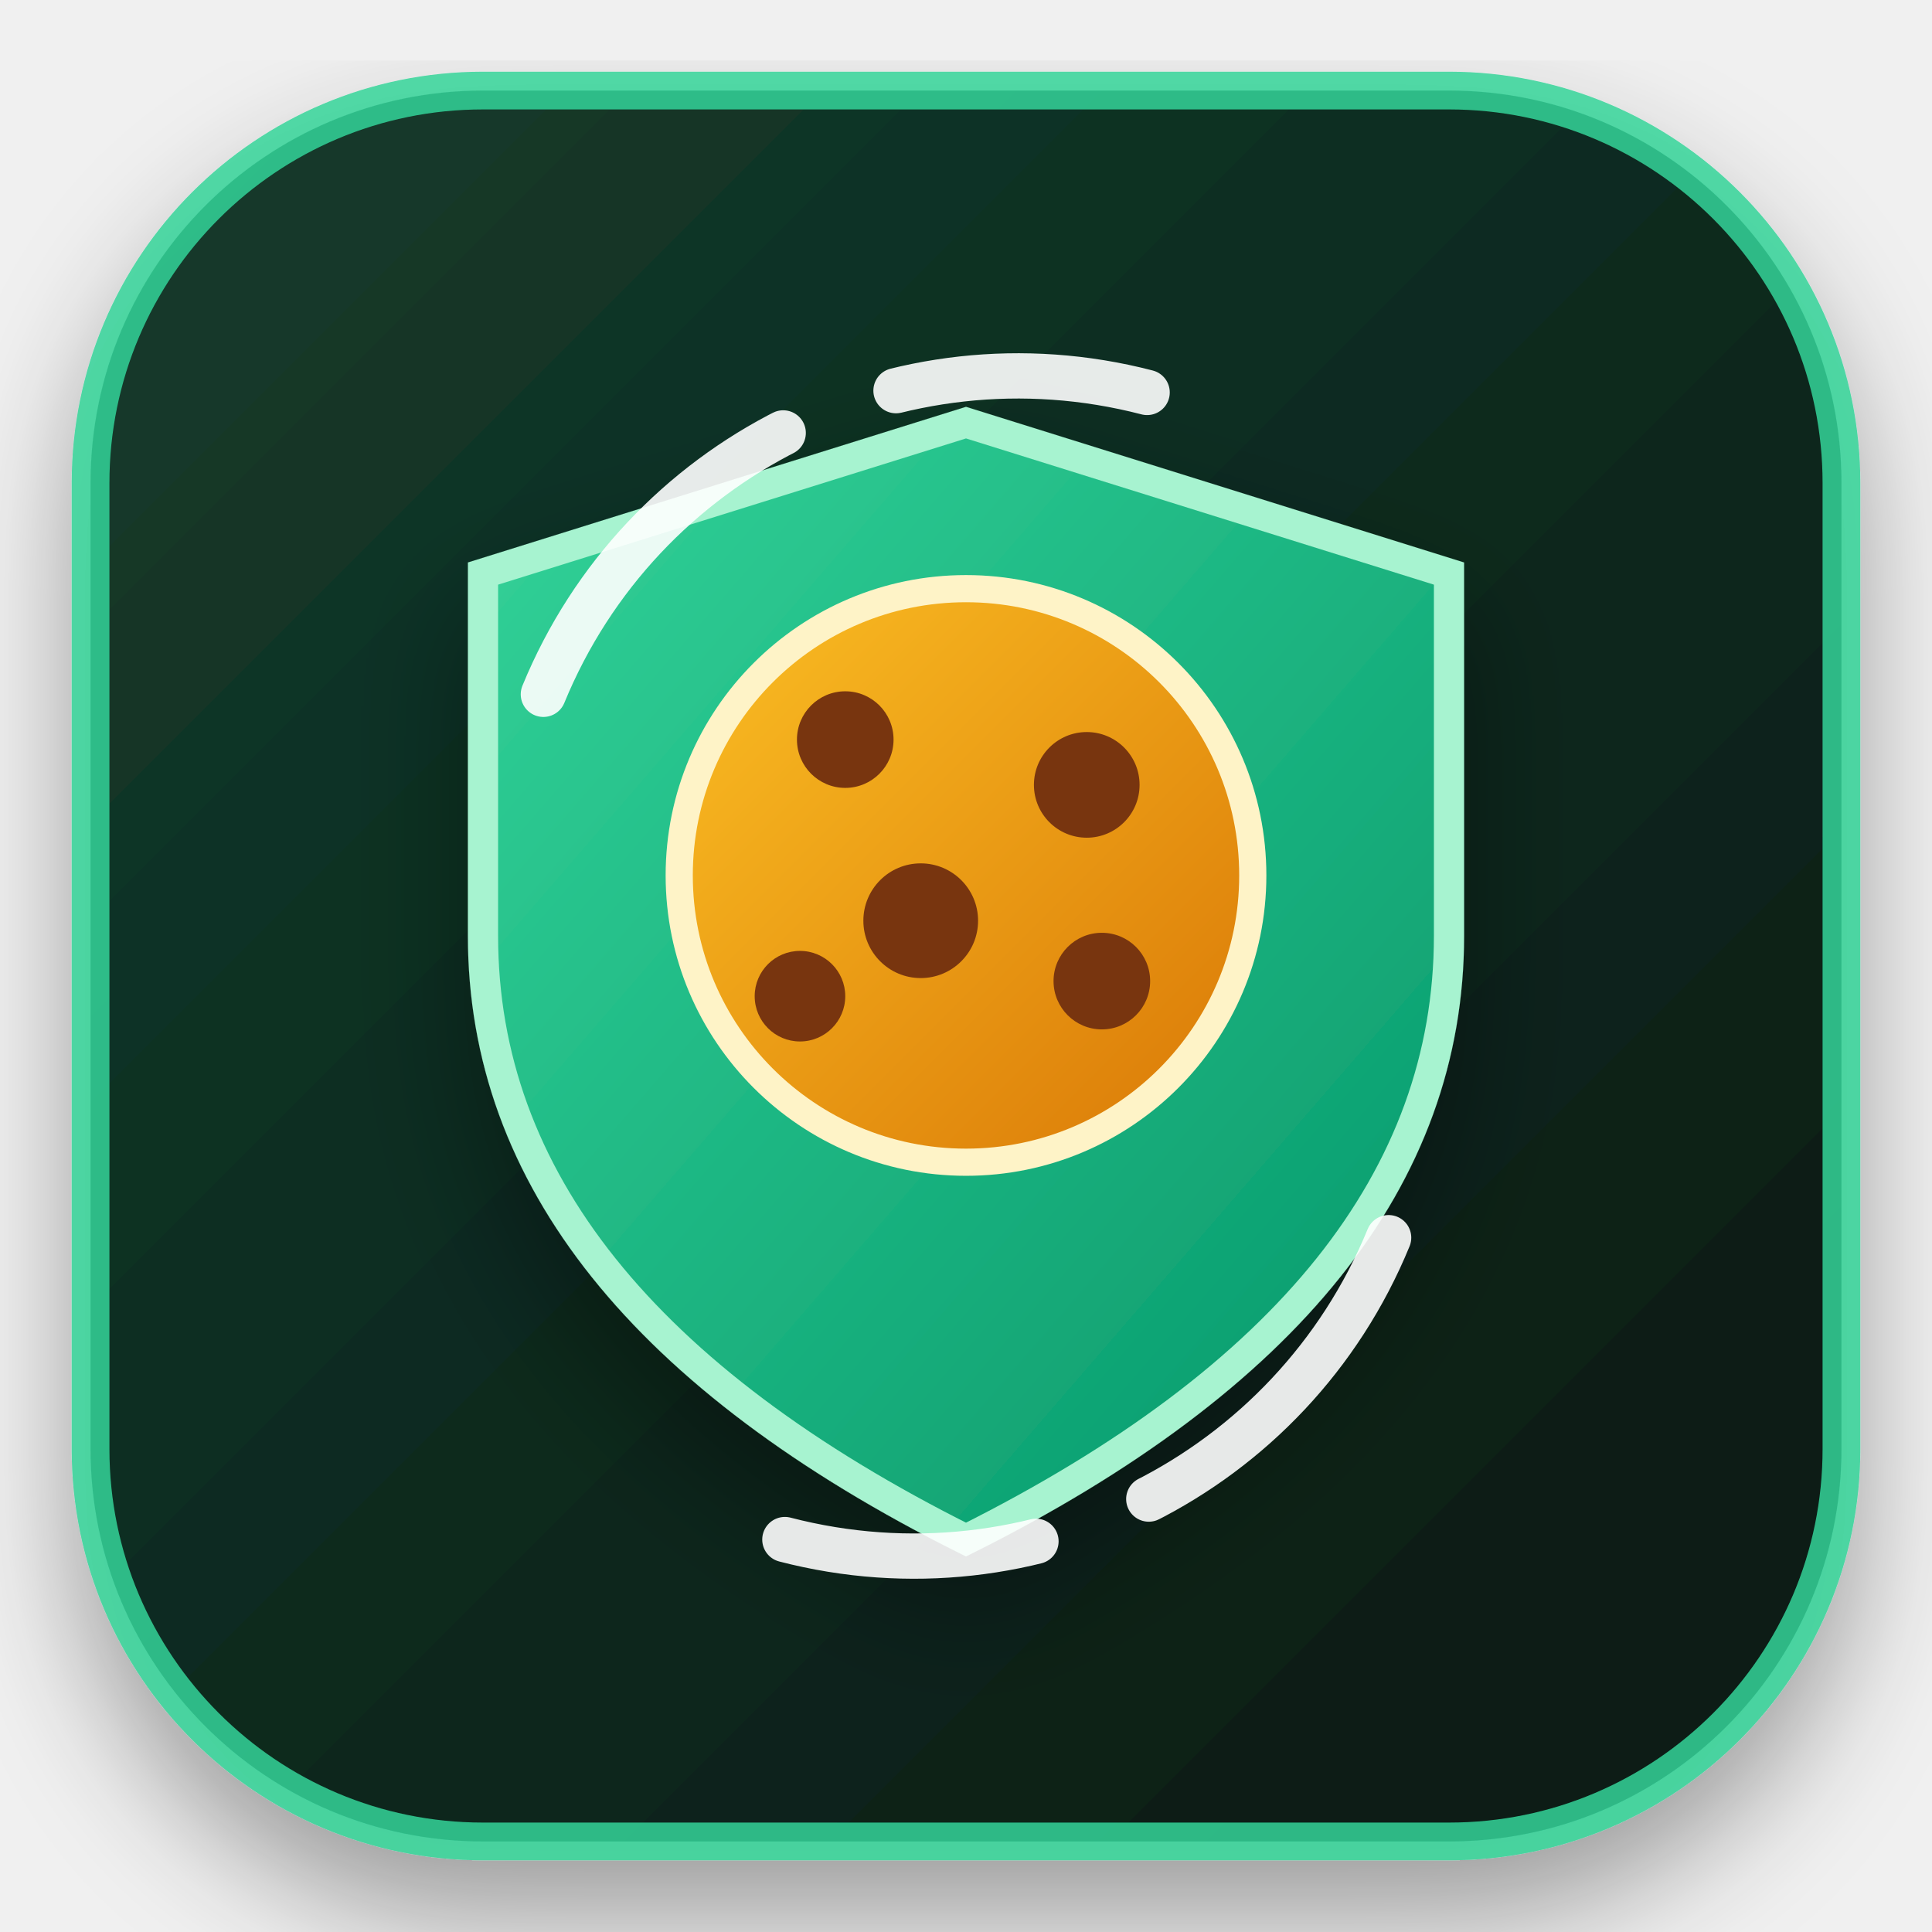
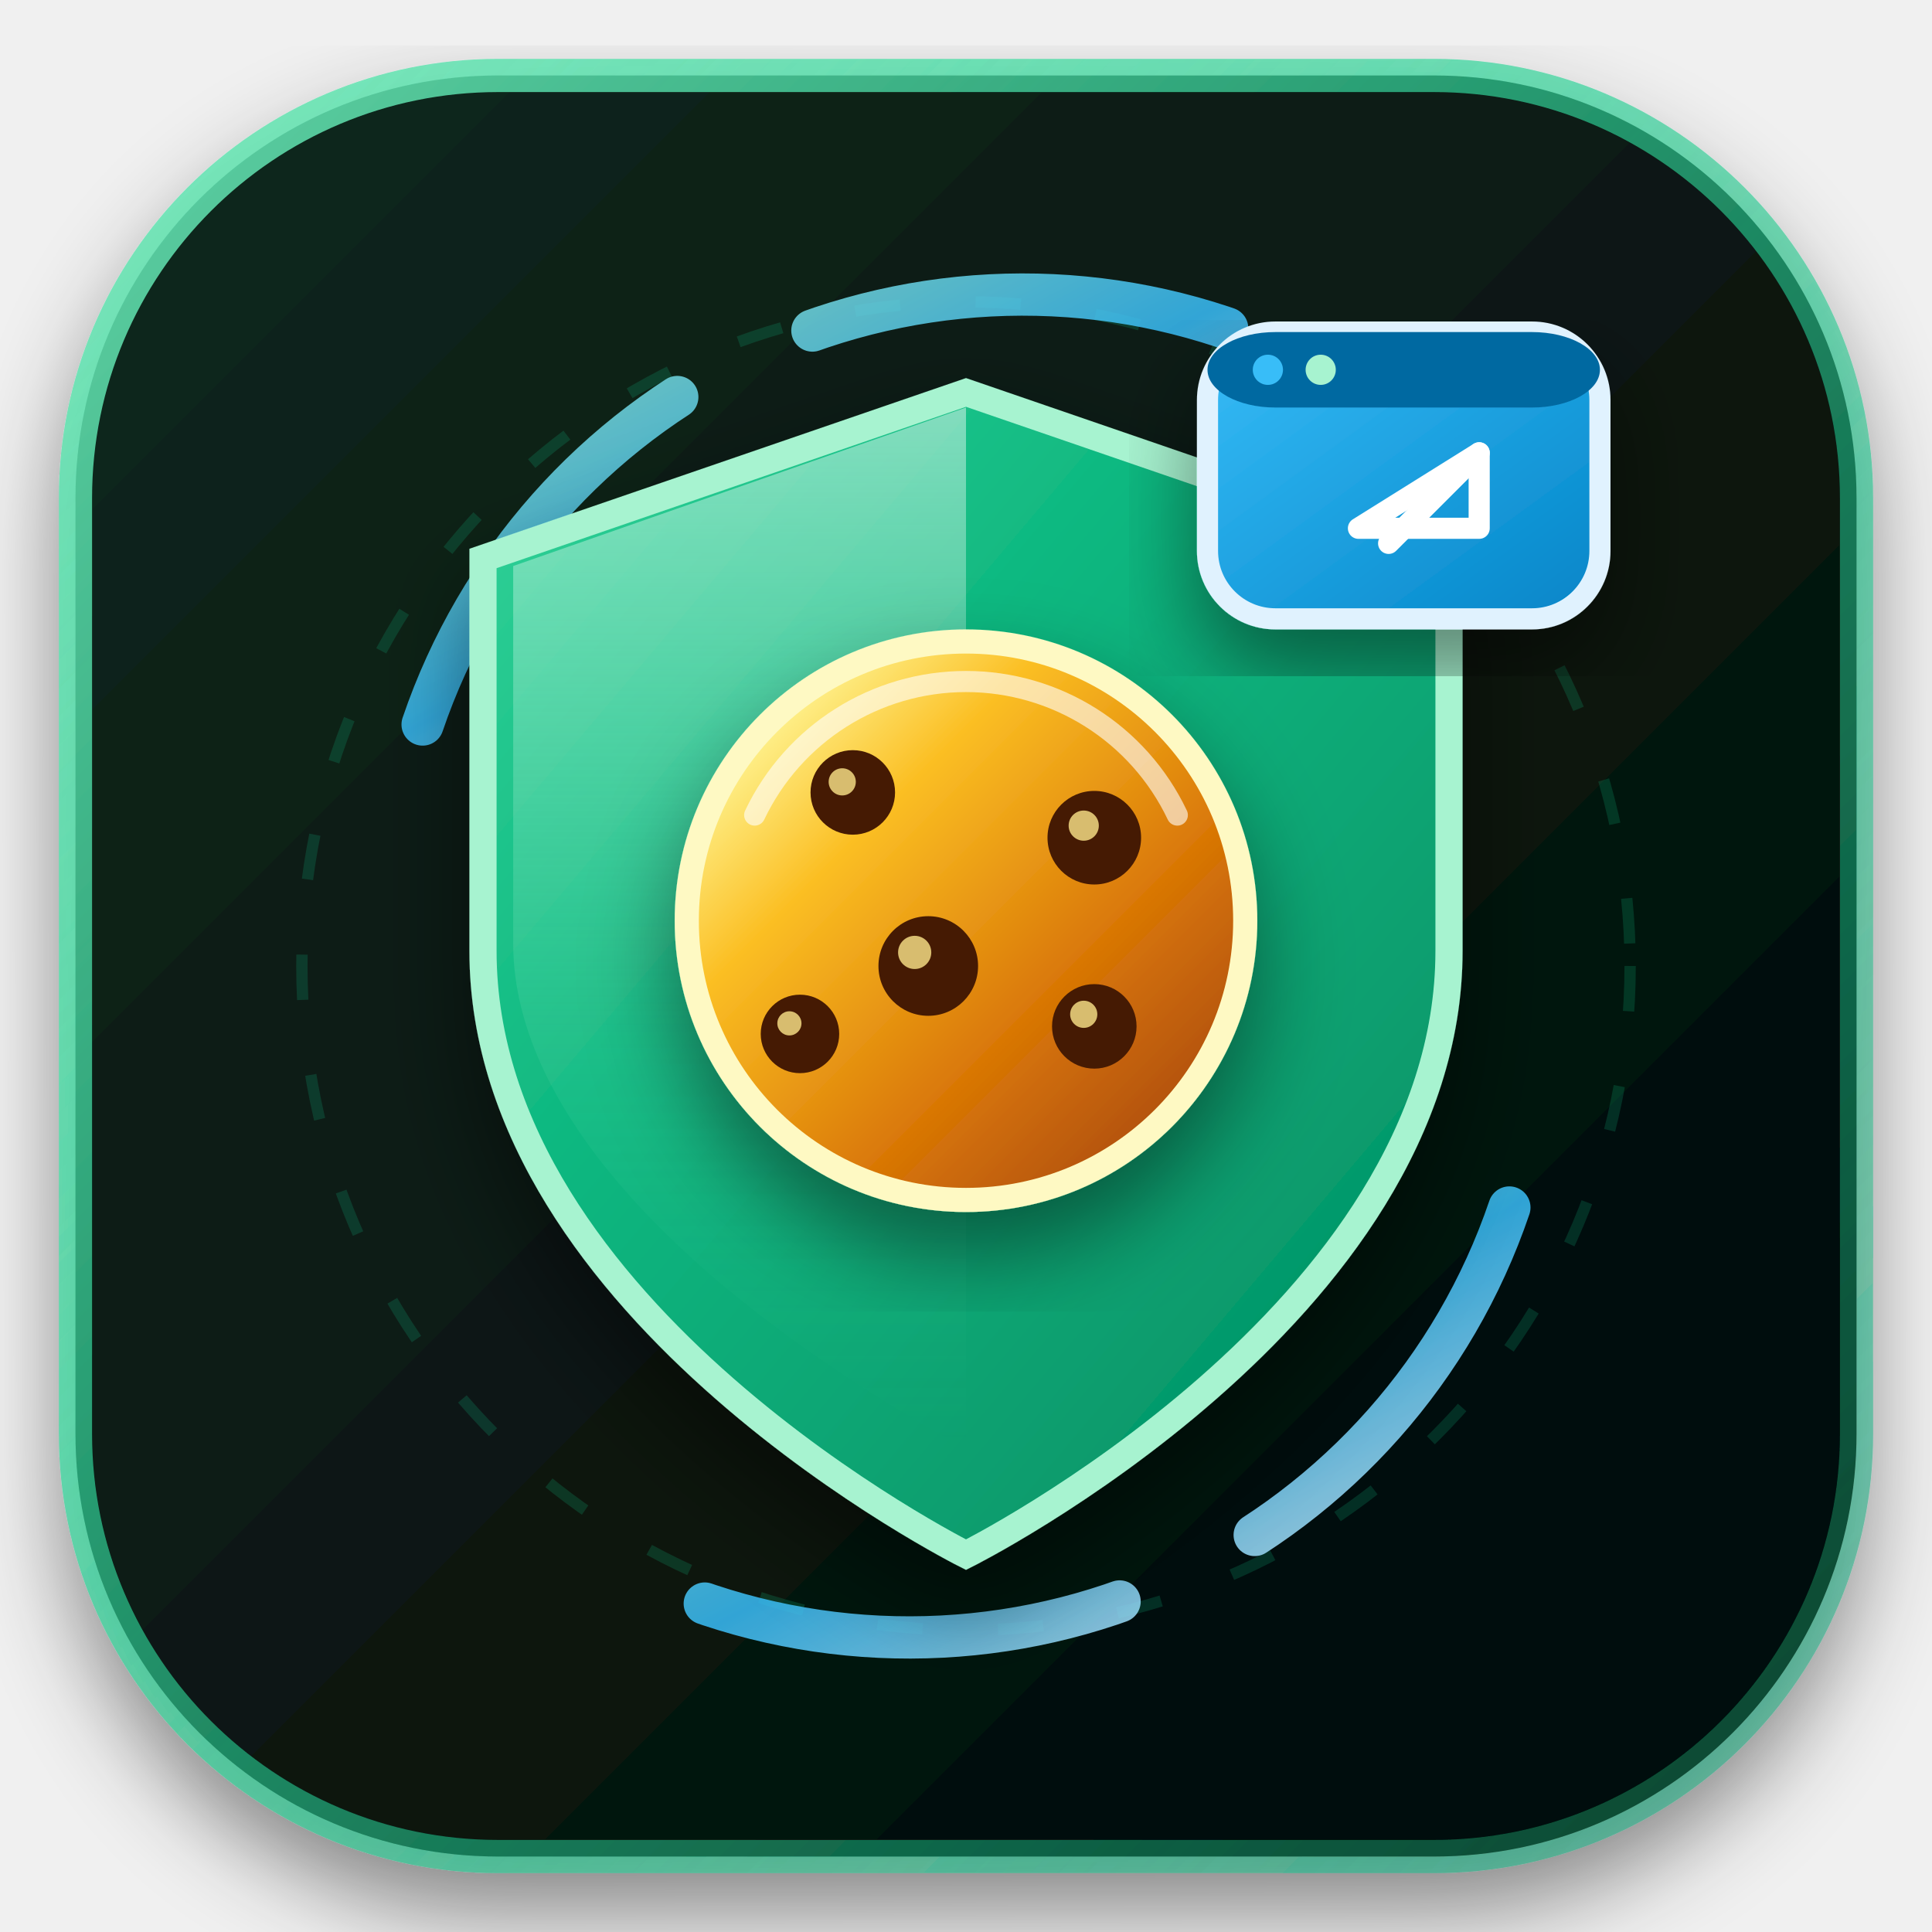
<svg xmlns="http://www.w3.org/2000/svg" viewBox="0 0 128 128" width="128" height="128">
  <defs>
    <linearGradient id="bgGrad" x1="0%" y1="0%" x2="100%" y2="100%">
-       <stop offset="0%" stop-color="#143c2c" />
-       <stop offset="100%" stop-color="#081812" />
+       <stop offset="0%" stop-color="#0f291e" />
+       <stop offset="50%" stop-color="#081812" />
+       <stop offset="100%" stop-color="#020906" />
+     </linearGradient>
+     <linearGradient id="borderGrad" x1="0%" y1="0%" x2="100%" y2="100%">
+       <stop offset="0%" stop-color="#6ee7b7" stop-opacity="0.9" />
+       <stop offset="40%" stop-color="#34d399" stop-opacity="0.7" />
+       <stop offset="100%" stop-color="#059669" stop-opacity="0.4" />
    </linearGradient>
    <linearGradient id="shieldGrad" x1="0%" y1="0%" x2="100%" y2="100%">
      <stop offset="0%" stop-color="#34d399" />
-       <stop offset="100%" stop-color="#059669" />
+       <stop offset="35%" stop-color="#10b981" />
+       <stop offset="85%" stop-color="#059669" />
+       <stop offset="100%" stop-color="#047857" />
    </linearGradient>
-     <linearGradient id="cookieGrad" x1="0%" y1="0%" x2="100%" y2="100%">
-       <stop offset="0%" stop-color="#fbbf24" />
-       <stop offset="100%" stop-color="#d97706" />
+     <linearGradient id="shieldHighlight" x1="0%" y1="0%" x2="0%" y2="100%">
+       <stop offset="0%" stop-color="#ffffff" stop-opacity="0.45" />
+       <stop offset="60%" stop-color="#a7f3d0" stop-opacity="0.1" />
+       <stop offset="100%" stop-color="#34d399" stop-opacity="0" />
    </linearGradient>
-     <filter id="dropShadow" x="-20%" y="-20%" width="140%" height="140%">
-       <feDropShadow dx="0" dy="4" stdDeviation="4" flood-color="#000" flood-opacity="0.35" />
+     <linearGradient id="cookieGrad" x1="15%" y1="15%" x2="85%" y2="85%">
+       <stop offset="0%" stop-color="#fef08a" />
+       <stop offset="25%" stop-color="#fbbf24" />
+       <stop offset="70%" stop-color="#d97706" />
+       <stop offset="100%" stop-color="#b45309" />
+     </linearGradient>
+     <linearGradient id="pipGrad" x1="0%" y1="0%" x2="100%" y2="100%">
+       <stop offset="0%" stop-color="#38bdf8" />
+       <stop offset="100%" stop-color="#0284c7" />
+     </linearGradient>
+     <linearGradient id="orbitGrad" x1="0%" y1="0%" x2="100%" y2="100%">
+       <stop offset="0%" stop-color="#a7f3d0" />
+       <stop offset="50%" stop-color="#38bdf8" />
+       <stop offset="100%" stop-color="#ffffff" />
+     </linearGradient>
+     <filter id="softShadow" x="-20%" y="-20%" width="140%" height="140%">
+       <feDropShadow dx="0" dy="3" stdDeviation="3" flood-color="#000000" flood-opacity="0.45" />
+     </filter>
+     <filter id="glowFilter" x="-30%" y="-30%" width="160%" height="160%">
+       <feGaussianBlur stdDeviation="2.5" result="blur" />
+       <feComposite in="SourceGraphic" in2="blur" operator="over" />
    </filter>
  </defs>
-   <rect x="6" y="6" width="116" height="116" rx="26" fill="url(#bgGrad)" stroke="#34d399" stroke-width="2.5" stroke-opacity="0.85" filter="url(#dropShadow)" />
-   <path d="M 64,28 L 96,38 L 96,62 Q 96,86 64,102 Q 32,86 32,62 L 32,38 Z" fill="url(#shieldGrad)" stroke="#a7f3d0" stroke-width="2" filter="url(#dropShadow)" />
-   <circle cx="64" cy="58" r="19" fill="url(#cookieGrad)" stroke="#fef3c7" stroke-width="1.8" />
-   <circle cx="56" cy="49" r="3.2" fill="#78350f" />
-   <circle cx="72" cy="52" r="3.5" fill="#78350f" />
-   <circle cx="61" cy="61" r="3.8" fill="#78350f" />
-   <circle cx="53" cy="66" r="3" fill="#78350f" />
-   <circle cx="73" cy="65" r="3.2" fill="#78350f" />
-   <path d="M 36,46 A 34 34 0 0 1 76,26" fill="none" stroke="#ffffff" stroke-width="3" stroke-linecap="round" stroke-dasharray="24 8" opacity="0.9" />
-   <path d="M 92,82 A 34 34 0 0 1 52,102" fill="none" stroke="#ffffff" stroke-width="3" stroke-linecap="round" stroke-dasharray="24 8" opacity="0.9" />
+   <rect x="5" y="5" width="118" height="118" rx="28" fill="url(#bgGrad)" stroke="url(#borderGrad)" stroke-width="2.2" filter="url(#softShadow)" />
+   <circle cx="64" cy="64" r="44" fill="none" stroke="#10b981" stroke-width="0.75" stroke-dasharray="3 5" opacity="0.2" />
+   <path d="M 28,48 A 42 42 0 0 1 82,22" fill="none" stroke="url(#orbitGrad)" stroke-width="2.8" stroke-linecap="round" stroke-dasharray="28 10" opacity="0.85" />
+   <path d="M 100,80 A 42 42 0 0 1 46,106" fill="none" stroke="url(#orbitGrad)" stroke-width="2.8" stroke-linecap="round" stroke-dasharray="28 10" opacity="0.85" />
+   <path d="M 64,26 L 96,37 L 96,63 C 96,87 64,103 64,103 C 64,103 32,87 32,63 L 32,37 Z" fill="url(#shieldGrad)" stroke="#a7f3d0" stroke-width="1.8" filter="url(#softShadow)" />
+   <path d="M 64,27 L 34,37.5 L 34,62.5 C 34,74 46,86 64,96 L 64,27 Z" fill="url(#shieldHighlight)" />
+   <circle cx="64" cy="61" r="18.5" fill="url(#cookieGrad)" stroke="#fef9c3" stroke-width="1.6" filter="url(#softShadow)" />
+   <path d="M 50,54 A 15.5 15.5 0 0 1 78,54" fill="none" stroke="#ffffff" stroke-width="1.4" stroke-linecap="round" opacity="0.6" />
+   <circle cx="56" cy="53" r="2.8" fill="#581c87" opacity="0" />
+   <circle cx="56.5" cy="52.5" r="2.8" fill="#451a03" />
+   <circle cx="55.8" cy="51.8" r="0.9" fill="#fde68a" opacity="0.8" />
+   <circle cx="72.5" cy="55.5" r="3.1" fill="#451a03" />
+   <circle cx="71.8" cy="54.7" r="1.0" fill="#fde68a" opacity="0.8" />
+   <circle cx="61.5" cy="64" r="3.3" fill="#451a03" />
+   <circle cx="60.6" cy="63.1" r="1.1" fill="#fde68a" opacity="0.8" />
+   <circle cx="53" cy="68.5" r="2.6" fill="#451a03" />
+   <circle cx="52.3" cy="67.8" r="0.8" fill="#fde68a" opacity="0.8" />
+   <circle cx="72.5" cy="68" r="2.8" fill="#451a03" />
+   <circle cx="71.8" cy="67.2" r="0.9" fill="#fde68a" opacity="0.8" />
+   <g transform="translate(80, 22)" filter="url(#softShadow)">
+     <rect x="0" y="0" width="26" height="19" rx="4.5" fill="url(#pipGrad)" stroke="#e0f2fe" stroke-width="1.4" />
+     <rect x="0" y="0" width="26" height="5" rx="4.5" fill="#0369a1" />
+     <circle cx="4" cy="2.5" r="1" fill="#38bdf8" />
+     <circle cx="7.5" cy="2.5" r="1" fill="#a7f3d0" />
+     <polygon points="10,13 18,13 18,8" fill="none" stroke="#ffffff" stroke-width="1.4" stroke-linecap="round" stroke-linejoin="round" />
+     <line x1="12" y1="14" x2="18" y2="8" stroke="#ffffff" stroke-width="1.4" stroke-linecap="round" />
+   </g>
</svg>
